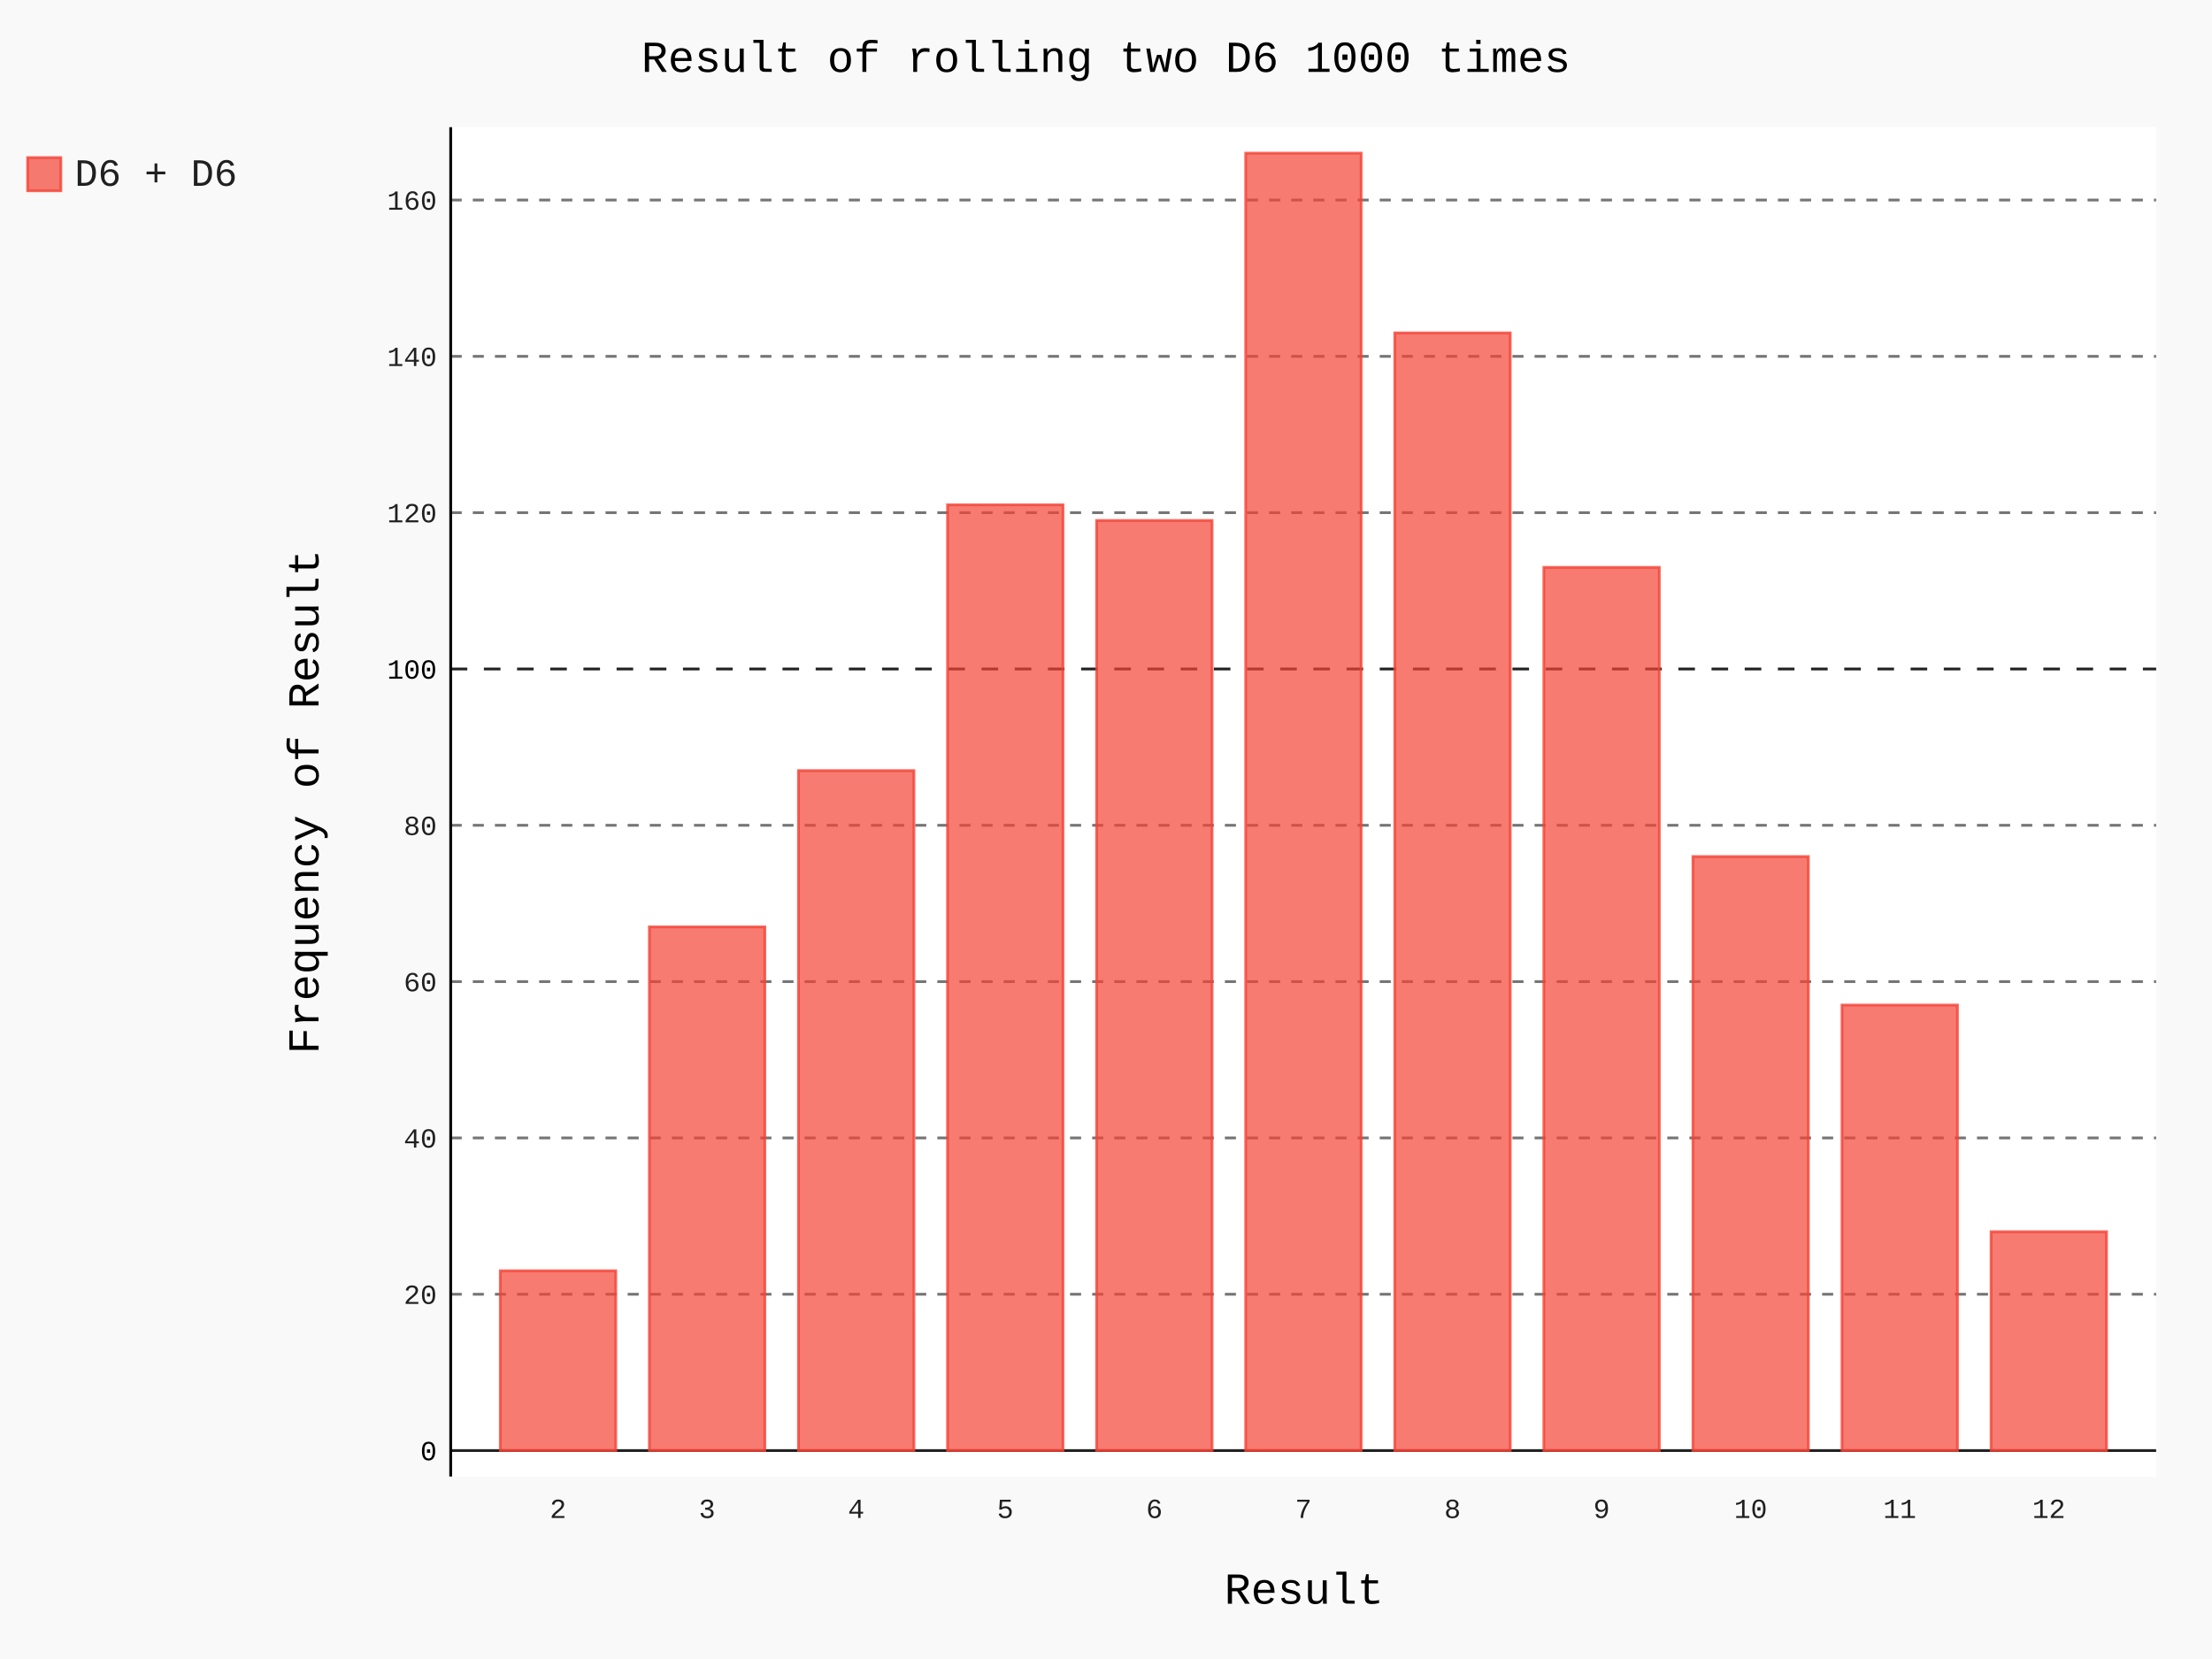
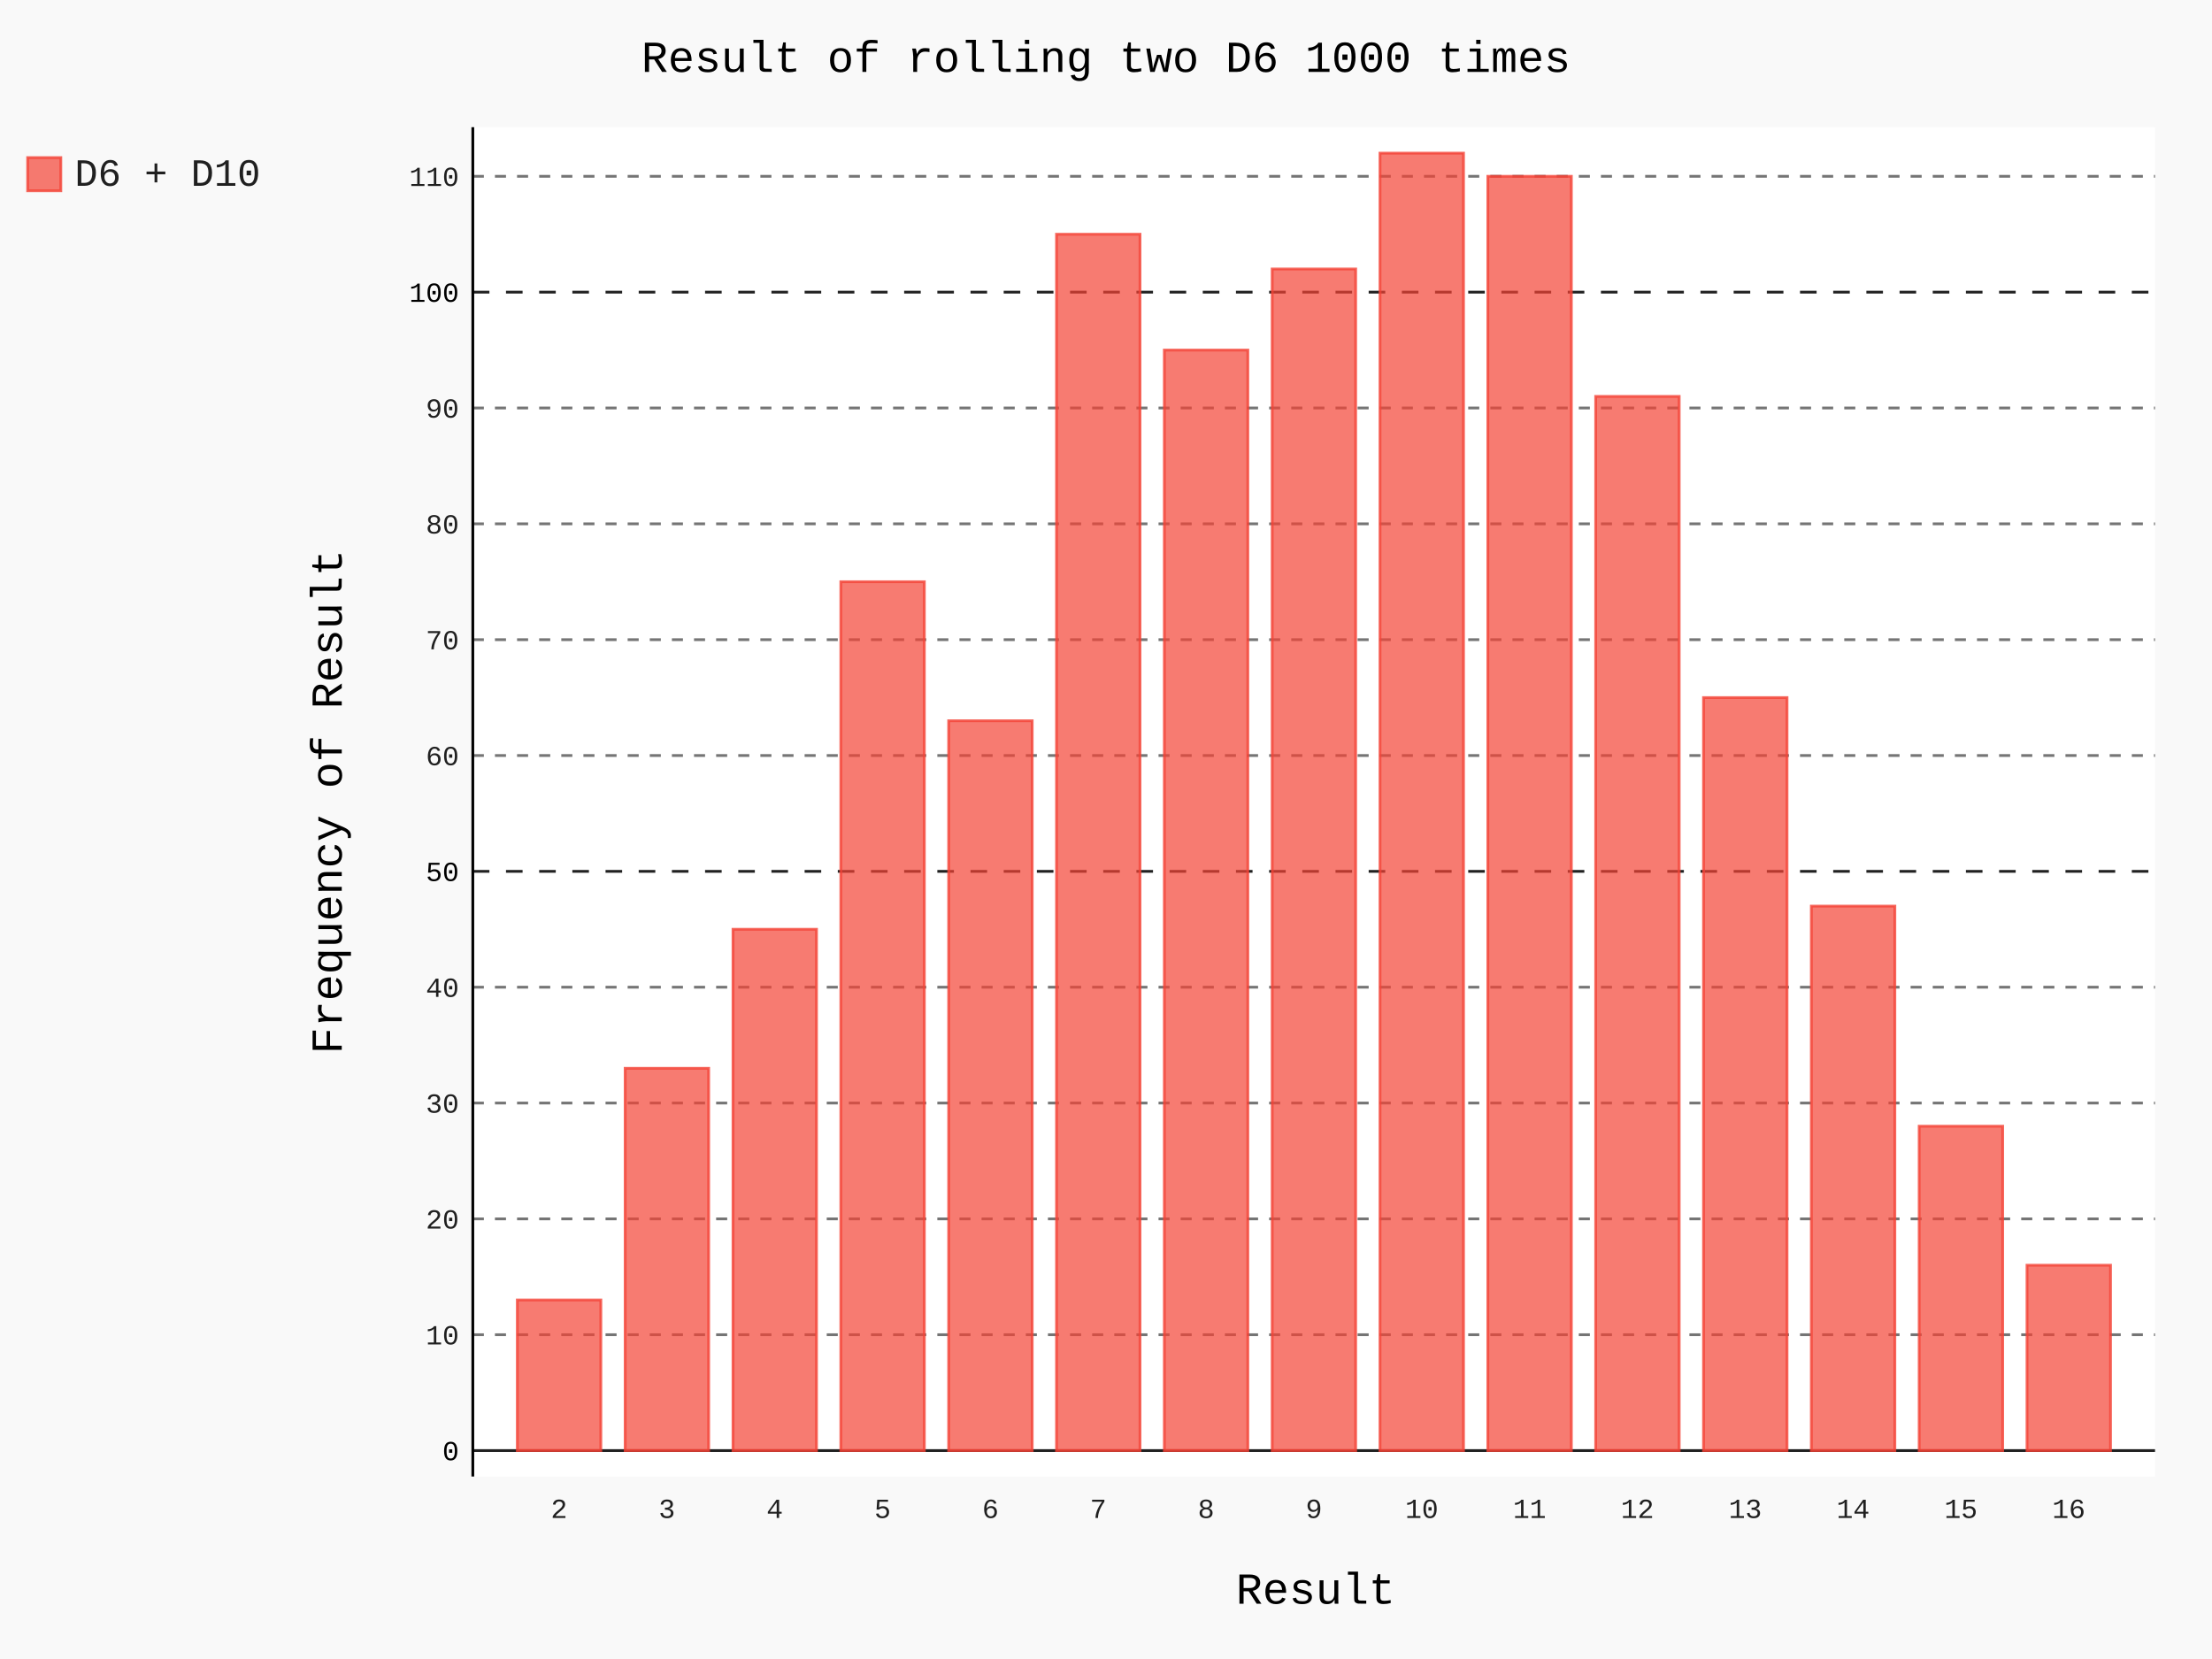
- <svg xmlns="http://www.w3.org/2000/svg" id="chart-2e24307d-dd95-40ab-b606-aae22fb96e9f" class="pygal-chart" viewBox="0 0 800 600">
+ <svg xmlns="http://www.w3.org/2000/svg" id="chart-61ba33ff-758a-4595-9c3a-a98936d37f20" class="pygal-chart" viewBox="0 0 800 600">
  <defs>
-     <style type="text/css">#chart-2e24307d-dd95-40ab-b606-aae22fb96e9f{-webkit-user-select:none;-webkit-font-smoothing:antialiased;font-family:Consolas,"Liberation Mono",Menlo,Courier,monospace}#chart-2e24307d-dd95-40ab-b606-aae22fb96e9f .title{font-family:Consolas,"Liberation Mono",Menlo,Courier,monospace;font-size:16px}#chart-2e24307d-dd95-40ab-b606-aae22fb96e9f .legends .legend text{font-family:Consolas,"Liberation Mono",Menlo,Courier,monospace;font-size:14px}#chart-2e24307d-dd95-40ab-b606-aae22fb96e9f .axis text{font-family:Consolas,"Liberation Mono",Menlo,Courier,monospace;font-size:10px}#chart-2e24307d-dd95-40ab-b606-aae22fb96e9f .axis text.major{font-family:Consolas,"Liberation Mono",Menlo,Courier,monospace;font-size:10px}#chart-2e24307d-dd95-40ab-b606-aae22fb96e9f .text-overlay text.value{font-family:Consolas,"Liberation Mono",Menlo,Courier,monospace;font-size:16px}#chart-2e24307d-dd95-40ab-b606-aae22fb96e9f .text-overlay text.label{font-family:Consolas,"Liberation Mono",Menlo,Courier,monospace;font-size:10px}#chart-2e24307d-dd95-40ab-b606-aae22fb96e9f .tooltip{font-family:Consolas,"Liberation Mono",Menlo,Courier,monospace;font-size:14px}#chart-2e24307d-dd95-40ab-b606-aae22fb96e9f text.no_data{font-family:Consolas,"Liberation Mono",Menlo,Courier,monospace;font-size:64px}
- #chart-2e24307d-dd95-40ab-b606-aae22fb96e9f{background-color:rgba(249,249,249,1)}#chart-2e24307d-dd95-40ab-b606-aae22fb96e9f path,#chart-2e24307d-dd95-40ab-b606-aae22fb96e9f line,#chart-2e24307d-dd95-40ab-b606-aae22fb96e9f rect,#chart-2e24307d-dd95-40ab-b606-aae22fb96e9f circle{-webkit-transition:150ms;-moz-transition:150ms;transition:150ms}#chart-2e24307d-dd95-40ab-b606-aae22fb96e9f .graph &gt; .background{fill:rgba(249,249,249,1)}#chart-2e24307d-dd95-40ab-b606-aae22fb96e9f .plot &gt; .background{fill:rgba(255,255,255,1)}#chart-2e24307d-dd95-40ab-b606-aae22fb96e9f .graph{fill:rgba(0,0,0,.87)}#chart-2e24307d-dd95-40ab-b606-aae22fb96e9f text.no_data{fill:rgba(0,0,0,1)}#chart-2e24307d-dd95-40ab-b606-aae22fb96e9f .title{fill:rgba(0,0,0,1)}#chart-2e24307d-dd95-40ab-b606-aae22fb96e9f .legends .legend text{fill:rgba(0,0,0,.87)}#chart-2e24307d-dd95-40ab-b606-aae22fb96e9f .legends .legend:hover text{fill:rgba(0,0,0,1)}#chart-2e24307d-dd95-40ab-b606-aae22fb96e9f .axis .line{stroke:rgba(0,0,0,1)}#chart-2e24307d-dd95-40ab-b606-aae22fb96e9f .axis .guide.line{stroke:rgba(0,0,0,.54)}#chart-2e24307d-dd95-40ab-b606-aae22fb96e9f .axis .major.line{stroke:rgba(0,0,0,.87)}#chart-2e24307d-dd95-40ab-b606-aae22fb96e9f .axis text.major{fill:rgba(0,0,0,1)}#chart-2e24307d-dd95-40ab-b606-aae22fb96e9f .axis.y .guides:hover .guide.line,#chart-2e24307d-dd95-40ab-b606-aae22fb96e9f .line-graph .axis.x .guides:hover .guide.line,#chart-2e24307d-dd95-40ab-b606-aae22fb96e9f .stackedline-graph .axis.x .guides:hover .guide.line,#chart-2e24307d-dd95-40ab-b606-aae22fb96e9f .xy-graph .axis.x .guides:hover .guide.line{stroke:rgba(0,0,0,1)}#chart-2e24307d-dd95-40ab-b606-aae22fb96e9f .axis .guides:hover text{fill:rgba(0,0,0,1)}#chart-2e24307d-dd95-40ab-b606-aae22fb96e9f .reactive{fill-opacity:.7;stroke-opacity:.8}#chart-2e24307d-dd95-40ab-b606-aae22fb96e9f .ci{stroke:rgba(0,0,0,.87)}#chart-2e24307d-dd95-40ab-b606-aae22fb96e9f .reactive.active,#chart-2e24307d-dd95-40ab-b606-aae22fb96e9f .active .reactive{fill-opacity:.8;stroke-opacity:.9;stroke-width:4}#chart-2e24307d-dd95-40ab-b606-aae22fb96e9f .ci .reactive.active{stroke-width:1.5}#chart-2e24307d-dd95-40ab-b606-aae22fb96e9f .series text{fill:rgba(0,0,0,1)}#chart-2e24307d-dd95-40ab-b606-aae22fb96e9f .tooltip rect{fill:rgba(255,255,255,1);stroke:rgba(0,0,0,1);-webkit-transition:opacity 150ms;-moz-transition:opacity 150ms;transition:opacity 150ms}#chart-2e24307d-dd95-40ab-b606-aae22fb96e9f .tooltip .label{fill:rgba(0,0,0,.87)}#chart-2e24307d-dd95-40ab-b606-aae22fb96e9f .tooltip .label{fill:rgba(0,0,0,.87)}#chart-2e24307d-dd95-40ab-b606-aae22fb96e9f .tooltip .legend{font-size:.8em;fill:rgba(0,0,0,.54)}#chart-2e24307d-dd95-40ab-b606-aae22fb96e9f .tooltip .x_label{font-size:.6em;fill:rgba(0,0,0,1)}#chart-2e24307d-dd95-40ab-b606-aae22fb96e9f .tooltip .xlink{font-size:.5em;text-decoration:underline}#chart-2e24307d-dd95-40ab-b606-aae22fb96e9f .tooltip .value{font-size:1.5em}#chart-2e24307d-dd95-40ab-b606-aae22fb96e9f .bound{font-size:.5em}#chart-2e24307d-dd95-40ab-b606-aae22fb96e9f .max-value{font-size:.75em;fill:rgba(0,0,0,.54)}#chart-2e24307d-dd95-40ab-b606-aae22fb96e9f .map-element{fill:rgba(255,255,255,1);stroke:rgba(0,0,0,.54) !important}#chart-2e24307d-dd95-40ab-b606-aae22fb96e9f .map-element .reactive{fill-opacity:inherit;stroke-opacity:inherit}#chart-2e24307d-dd95-40ab-b606-aae22fb96e9f .color-0,#chart-2e24307d-dd95-40ab-b606-aae22fb96e9f .color-0 a:visited{stroke:#F44336;fill:#F44336}#chart-2e24307d-dd95-40ab-b606-aae22fb96e9f .text-overlay .color-0 text{fill:black}
- #chart-2e24307d-dd95-40ab-b606-aae22fb96e9f text.no_data{text-anchor:middle}#chart-2e24307d-dd95-40ab-b606-aae22fb96e9f .guide.line{fill:none}#chart-2e24307d-dd95-40ab-b606-aae22fb96e9f .centered{text-anchor:middle}#chart-2e24307d-dd95-40ab-b606-aae22fb96e9f .title{text-anchor:middle}#chart-2e24307d-dd95-40ab-b606-aae22fb96e9f .legends .legend text{fill-opacity:1}#chart-2e24307d-dd95-40ab-b606-aae22fb96e9f .axis.x text{text-anchor:middle}#chart-2e24307d-dd95-40ab-b606-aae22fb96e9f .axis.x:not(.web) text[transform]{text-anchor:start}#chart-2e24307d-dd95-40ab-b606-aae22fb96e9f .axis.x:not(.web) text[transform].backwards{text-anchor:end}#chart-2e24307d-dd95-40ab-b606-aae22fb96e9f .axis.y text{text-anchor:end}#chart-2e24307d-dd95-40ab-b606-aae22fb96e9f .axis.y text[transform].backwards{text-anchor:start}#chart-2e24307d-dd95-40ab-b606-aae22fb96e9f .axis.y2 text{text-anchor:start}#chart-2e24307d-dd95-40ab-b606-aae22fb96e9f .axis.y2 text[transform].backwards{text-anchor:end}#chart-2e24307d-dd95-40ab-b606-aae22fb96e9f .axis .guide.line{stroke-dasharray:4,4}#chart-2e24307d-dd95-40ab-b606-aae22fb96e9f .axis .major.guide.line{stroke-dasharray:6,6}#chart-2e24307d-dd95-40ab-b606-aae22fb96e9f .horizontal .axis.y .guide.line,#chart-2e24307d-dd95-40ab-b606-aae22fb96e9f .horizontal .axis.y2 .guide.line,#chart-2e24307d-dd95-40ab-b606-aae22fb96e9f .vertical .axis.x .guide.line{opacity:0}#chart-2e24307d-dd95-40ab-b606-aae22fb96e9f .horizontal .axis.always_show .guide.line,#chart-2e24307d-dd95-40ab-b606-aae22fb96e9f .vertical .axis.always_show .guide.line{opacity:1 !important}#chart-2e24307d-dd95-40ab-b606-aae22fb96e9f .axis.y .guides:hover .guide.line,#chart-2e24307d-dd95-40ab-b606-aae22fb96e9f .axis.y2 .guides:hover .guide.line,#chart-2e24307d-dd95-40ab-b606-aae22fb96e9f .axis.x .guides:hover .guide.line{opacity:1}#chart-2e24307d-dd95-40ab-b606-aae22fb96e9f .axis .guides:hover text{opacity:1}#chart-2e24307d-dd95-40ab-b606-aae22fb96e9f .nofill{fill:none}#chart-2e24307d-dd95-40ab-b606-aae22fb96e9f .subtle-fill{fill-opacity:.2}#chart-2e24307d-dd95-40ab-b606-aae22fb96e9f .dot{stroke-width:1px;fill-opacity:1}#chart-2e24307d-dd95-40ab-b606-aae22fb96e9f .dot.active{stroke-width:5px}#chart-2e24307d-dd95-40ab-b606-aae22fb96e9f .dot.negative{fill:transparent}#chart-2e24307d-dd95-40ab-b606-aae22fb96e9f text,#chart-2e24307d-dd95-40ab-b606-aae22fb96e9f tspan{stroke:none !important}#chart-2e24307d-dd95-40ab-b606-aae22fb96e9f .series text.active{opacity:1}#chart-2e24307d-dd95-40ab-b606-aae22fb96e9f .tooltip rect{fill-opacity:.95;stroke-width:.5}#chart-2e24307d-dd95-40ab-b606-aae22fb96e9f .tooltip text{fill-opacity:1}#chart-2e24307d-dd95-40ab-b606-aae22fb96e9f .showable{visibility:hidden}#chart-2e24307d-dd95-40ab-b606-aae22fb96e9f .showable.shown{visibility:visible}#chart-2e24307d-dd95-40ab-b606-aae22fb96e9f .gauge-background{fill:rgba(229,229,229,1);stroke:none}#chart-2e24307d-dd95-40ab-b606-aae22fb96e9f .bg-lines{stroke:rgba(249,249,249,1);stroke-width:2px}</style>
+     <style type="text/css">#chart-61ba33ff-758a-4595-9c3a-a98936d37f20{-webkit-user-select:none;-webkit-font-smoothing:antialiased;font-family:Consolas,"Liberation Mono",Menlo,Courier,monospace}#chart-61ba33ff-758a-4595-9c3a-a98936d37f20 .title{font-family:Consolas,"Liberation Mono",Menlo,Courier,monospace;font-size:16px}#chart-61ba33ff-758a-4595-9c3a-a98936d37f20 .legends .legend text{font-family:Consolas,"Liberation Mono",Menlo,Courier,monospace;font-size:14px}#chart-61ba33ff-758a-4595-9c3a-a98936d37f20 .axis text{font-family:Consolas,"Liberation Mono",Menlo,Courier,monospace;font-size:10px}#chart-61ba33ff-758a-4595-9c3a-a98936d37f20 .axis text.major{font-family:Consolas,"Liberation Mono",Menlo,Courier,monospace;font-size:10px}#chart-61ba33ff-758a-4595-9c3a-a98936d37f20 .text-overlay text.value{font-family:Consolas,"Liberation Mono",Menlo,Courier,monospace;font-size:16px}#chart-61ba33ff-758a-4595-9c3a-a98936d37f20 .text-overlay text.label{font-family:Consolas,"Liberation Mono",Menlo,Courier,monospace;font-size:10px}#chart-61ba33ff-758a-4595-9c3a-a98936d37f20 .tooltip{font-family:Consolas,"Liberation Mono",Menlo,Courier,monospace;font-size:14px}#chart-61ba33ff-758a-4595-9c3a-a98936d37f20 text.no_data{font-family:Consolas,"Liberation Mono",Menlo,Courier,monospace;font-size:64px}
+ #chart-61ba33ff-758a-4595-9c3a-a98936d37f20{background-color:rgba(249,249,249,1)}#chart-61ba33ff-758a-4595-9c3a-a98936d37f20 path,#chart-61ba33ff-758a-4595-9c3a-a98936d37f20 line,#chart-61ba33ff-758a-4595-9c3a-a98936d37f20 rect,#chart-61ba33ff-758a-4595-9c3a-a98936d37f20 circle{-webkit-transition:150ms;-moz-transition:150ms;transition:150ms}#chart-61ba33ff-758a-4595-9c3a-a98936d37f20 .graph &gt; .background{fill:rgba(249,249,249,1)}#chart-61ba33ff-758a-4595-9c3a-a98936d37f20 .plot &gt; .background{fill:rgba(255,255,255,1)}#chart-61ba33ff-758a-4595-9c3a-a98936d37f20 .graph{fill:rgba(0,0,0,.87)}#chart-61ba33ff-758a-4595-9c3a-a98936d37f20 text.no_data{fill:rgba(0,0,0,1)}#chart-61ba33ff-758a-4595-9c3a-a98936d37f20 .title{fill:rgba(0,0,0,1)}#chart-61ba33ff-758a-4595-9c3a-a98936d37f20 .legends .legend text{fill:rgba(0,0,0,.87)}#chart-61ba33ff-758a-4595-9c3a-a98936d37f20 .legends .legend:hover text{fill:rgba(0,0,0,1)}#chart-61ba33ff-758a-4595-9c3a-a98936d37f20 .axis .line{stroke:rgba(0,0,0,1)}#chart-61ba33ff-758a-4595-9c3a-a98936d37f20 .axis .guide.line{stroke:rgba(0,0,0,.54)}#chart-61ba33ff-758a-4595-9c3a-a98936d37f20 .axis .major.line{stroke:rgba(0,0,0,.87)}#chart-61ba33ff-758a-4595-9c3a-a98936d37f20 .axis text.major{fill:rgba(0,0,0,1)}#chart-61ba33ff-758a-4595-9c3a-a98936d37f20 .axis.y .guides:hover .guide.line,#chart-61ba33ff-758a-4595-9c3a-a98936d37f20 .line-graph .axis.x .guides:hover .guide.line,#chart-61ba33ff-758a-4595-9c3a-a98936d37f20 .stackedline-graph .axis.x .guides:hover .guide.line,#chart-61ba33ff-758a-4595-9c3a-a98936d37f20 .xy-graph .axis.x .guides:hover .guide.line{stroke:rgba(0,0,0,1)}#chart-61ba33ff-758a-4595-9c3a-a98936d37f20 .axis .guides:hover text{fill:rgba(0,0,0,1)}#chart-61ba33ff-758a-4595-9c3a-a98936d37f20 .reactive{fill-opacity:.7;stroke-opacity:.8}#chart-61ba33ff-758a-4595-9c3a-a98936d37f20 .ci{stroke:rgba(0,0,0,.87)}#chart-61ba33ff-758a-4595-9c3a-a98936d37f20 .reactive.active,#chart-61ba33ff-758a-4595-9c3a-a98936d37f20 .active .reactive{fill-opacity:.8;stroke-opacity:.9;stroke-width:4}#chart-61ba33ff-758a-4595-9c3a-a98936d37f20 .ci .reactive.active{stroke-width:1.5}#chart-61ba33ff-758a-4595-9c3a-a98936d37f20 .series text{fill:rgba(0,0,0,1)}#chart-61ba33ff-758a-4595-9c3a-a98936d37f20 .tooltip rect{fill:rgba(255,255,255,1);stroke:rgba(0,0,0,1);-webkit-transition:opacity 150ms;-moz-transition:opacity 150ms;transition:opacity 150ms}#chart-61ba33ff-758a-4595-9c3a-a98936d37f20 .tooltip .label{fill:rgba(0,0,0,.87)}#chart-61ba33ff-758a-4595-9c3a-a98936d37f20 .tooltip .label{fill:rgba(0,0,0,.87)}#chart-61ba33ff-758a-4595-9c3a-a98936d37f20 .tooltip .legend{font-size:.8em;fill:rgba(0,0,0,.54)}#chart-61ba33ff-758a-4595-9c3a-a98936d37f20 .tooltip .x_label{font-size:.6em;fill:rgba(0,0,0,1)}#chart-61ba33ff-758a-4595-9c3a-a98936d37f20 .tooltip .xlink{font-size:.5em;text-decoration:underline}#chart-61ba33ff-758a-4595-9c3a-a98936d37f20 .tooltip .value{font-size:1.5em}#chart-61ba33ff-758a-4595-9c3a-a98936d37f20 .bound{font-size:.5em}#chart-61ba33ff-758a-4595-9c3a-a98936d37f20 .max-value{font-size:.75em;fill:rgba(0,0,0,.54)}#chart-61ba33ff-758a-4595-9c3a-a98936d37f20 .map-element{fill:rgba(255,255,255,1);stroke:rgba(0,0,0,.54) !important}#chart-61ba33ff-758a-4595-9c3a-a98936d37f20 .map-element .reactive{fill-opacity:inherit;stroke-opacity:inherit}#chart-61ba33ff-758a-4595-9c3a-a98936d37f20 .color-0,#chart-61ba33ff-758a-4595-9c3a-a98936d37f20 .color-0 a:visited{stroke:#F44336;fill:#F44336}#chart-61ba33ff-758a-4595-9c3a-a98936d37f20 .text-overlay .color-0 text{fill:black}
+ #chart-61ba33ff-758a-4595-9c3a-a98936d37f20 text.no_data{text-anchor:middle}#chart-61ba33ff-758a-4595-9c3a-a98936d37f20 .guide.line{fill:none}#chart-61ba33ff-758a-4595-9c3a-a98936d37f20 .centered{text-anchor:middle}#chart-61ba33ff-758a-4595-9c3a-a98936d37f20 .title{text-anchor:middle}#chart-61ba33ff-758a-4595-9c3a-a98936d37f20 .legends .legend text{fill-opacity:1}#chart-61ba33ff-758a-4595-9c3a-a98936d37f20 .axis.x text{text-anchor:middle}#chart-61ba33ff-758a-4595-9c3a-a98936d37f20 .axis.x:not(.web) text[transform]{text-anchor:start}#chart-61ba33ff-758a-4595-9c3a-a98936d37f20 .axis.x:not(.web) text[transform].backwards{text-anchor:end}#chart-61ba33ff-758a-4595-9c3a-a98936d37f20 .axis.y text{text-anchor:end}#chart-61ba33ff-758a-4595-9c3a-a98936d37f20 .axis.y text[transform].backwards{text-anchor:start}#chart-61ba33ff-758a-4595-9c3a-a98936d37f20 .axis.y2 text{text-anchor:start}#chart-61ba33ff-758a-4595-9c3a-a98936d37f20 .axis.y2 text[transform].backwards{text-anchor:end}#chart-61ba33ff-758a-4595-9c3a-a98936d37f20 .axis .guide.line{stroke-dasharray:4,4}#chart-61ba33ff-758a-4595-9c3a-a98936d37f20 .axis .major.guide.line{stroke-dasharray:6,6}#chart-61ba33ff-758a-4595-9c3a-a98936d37f20 .horizontal .axis.y .guide.line,#chart-61ba33ff-758a-4595-9c3a-a98936d37f20 .horizontal .axis.y2 .guide.line,#chart-61ba33ff-758a-4595-9c3a-a98936d37f20 .vertical .axis.x .guide.line{opacity:0}#chart-61ba33ff-758a-4595-9c3a-a98936d37f20 .horizontal .axis.always_show .guide.line,#chart-61ba33ff-758a-4595-9c3a-a98936d37f20 .vertical .axis.always_show .guide.line{opacity:1 !important}#chart-61ba33ff-758a-4595-9c3a-a98936d37f20 .axis.y .guides:hover .guide.line,#chart-61ba33ff-758a-4595-9c3a-a98936d37f20 .axis.y2 .guides:hover .guide.line,#chart-61ba33ff-758a-4595-9c3a-a98936d37f20 .axis.x .guides:hover .guide.line{opacity:1}#chart-61ba33ff-758a-4595-9c3a-a98936d37f20 .axis .guides:hover text{opacity:1}#chart-61ba33ff-758a-4595-9c3a-a98936d37f20 .nofill{fill:none}#chart-61ba33ff-758a-4595-9c3a-a98936d37f20 .subtle-fill{fill-opacity:.2}#chart-61ba33ff-758a-4595-9c3a-a98936d37f20 .dot{stroke-width:1px;fill-opacity:1}#chart-61ba33ff-758a-4595-9c3a-a98936d37f20 .dot.active{stroke-width:5px}#chart-61ba33ff-758a-4595-9c3a-a98936d37f20 .dot.negative{fill:transparent}#chart-61ba33ff-758a-4595-9c3a-a98936d37f20 text,#chart-61ba33ff-758a-4595-9c3a-a98936d37f20 tspan{stroke:none !important}#chart-61ba33ff-758a-4595-9c3a-a98936d37f20 .series text.active{opacity:1}#chart-61ba33ff-758a-4595-9c3a-a98936d37f20 .tooltip rect{fill-opacity:.95;stroke-width:.5}#chart-61ba33ff-758a-4595-9c3a-a98936d37f20 .tooltip text{fill-opacity:1}#chart-61ba33ff-758a-4595-9c3a-a98936d37f20 .showable{visibility:hidden}#chart-61ba33ff-758a-4595-9c3a-a98936d37f20 .showable.shown{visibility:visible}#chart-61ba33ff-758a-4595-9c3a-a98936d37f20 .gauge-background{fill:rgba(229,229,229,1);stroke:none}#chart-61ba33ff-758a-4595-9c3a-a98936d37f20 .bg-lines{stroke:rgba(249,249,249,1);stroke-width:2px}</style>
  </defs>
  <g class="graph bar-graph vertical">
    <rect class="background" height="600" width="800" x="0" y="0" />
-     <g class="plot" transform="translate(163, 46)">
-       <rect class="background" height="488" width="616.8" x="0" y="0" />
+     <g class="plot" transform="translate(171, 46)">
+       <rect class="background" height="488" width="608.4" x="0" y="0" />
      <g class="axis y always_show">
        <g class="guides">
-           <path class="axis major line" d="M0 478.615 h616.8" />
+           <path class="axis major line" d="M0 478.615 h608.4" />
          <text class="major" x="-5" y="482.115">0</text>
        </g>
        <g class="guides">
-           <path class="guide line" d="M0 422.082 h616.8" />
-           <text class="" x="-5" y="425.582">20</text>
+           <path class="guide line" d="M0 436.72 h608.4" />
+           <text class="" x="-5" y="440.22">10</text>
        </g>
        <g class="guides">
-           <path class="guide line" d="M0 365.548 h616.8" />
-           <text class="" x="-5" y="369.048">40</text>
+           <path class="guide line" d="M0 394.824 h608.4" />
+           <text class="" x="-5" y="398.324">20</text>
        </g>
        <g class="guides">
-           <path class="guide line" d="M0 309.014 h616.8" />
-           <text class="" x="-5" y="312.514">60</text>
+           <path class="guide line" d="M0 352.929 h608.4" />
+           <text class="" x="-5" y="356.429">30</text>
        </g>
        <g class="guides">
-           <path class="guide line" d="M0 252.48 h616.8" />
-           <text class="" x="-5" y="255.98">80</text>
+           <path class="guide line" d="M0 311.033 h608.4" />
+           <text class="" x="-5" y="314.533">40</text>
        </g>
        <g class="guides">
-           <path class="major guide line" d="M0 195.946 h616.8" />
-           <text class="major" x="-5" y="199.446">100</text>
+           <path class="major guide line" d="M0 269.137 h608.4" />
+           <text class="major" x="-5" y="272.637">50</text>
        </g>
        <g class="guides">
-           <path class="guide line" d="M0 139.412 h616.8" />
-           <text class="" x="-5" y="142.912">120</text>
+           <path class="guide line" d="M0 227.242 h608.4" />
+           <text class="" x="-5" y="230.742">60</text>
        </g>
        <g class="guides">
-           <path class="guide line" d="M0 82.879 h616.8" />
-           <text class="" x="-5" y="86.379">140</text>
+           <path class="guide line" d="M0 185.346 h608.4" />
+           <text class="" x="-5" y="188.846">70</text>
        </g>
        <g class="guides">
-           <path class="guide line" d="M0 26.345 h616.8" />
-           <text class="" x="-5" y="29.845">160</text>
+           <path class="guide line" d="M0 143.451 h608.4" />
+           <text class="" x="-5" y="146.951">80</text>
+         </g>
+         <g class="guides">
+           <path class="guide line" d="M0 101.555 h608.4" />
+           <text class="" x="-5" y="105.055">90</text>
+         </g>
+         <g class="guides">
+           <path class="major guide line" d="M0 59.659 h608.4" />
+           <text class="major" x="-5" y="63.159">100</text>
+         </g>
+         <g class="guides">
+           <path class="guide line" d="M0 17.764 h608.4" />
+           <text class="" x="-5" y="21.264">110</text>
        </g>
      </g>
      <g class="axis x">
        <path class="line" d="M0 0 v488" />
        <g class="guides">
-           <path class="guide line" d="M38.82 0 v488" />
-           <text class="" x="38.82" y="503.0">2</text>
+           <path class="guide line" d="M31.2 0 v488" />
+           <text class="" x="31.2" y="503.0">2</text>
        </g>
        <g class="guides">
-           <path class="guide line" d="M92.736 0 v488" />
-           <text class="" x="92.736" y="503.0">3</text>
+           <path class="guide line" d="M70.2 0 v488" />
+           <text class="" x="70.2" y="503.0">3</text>
        </g>
        <g class="guides">
-           <path class="guide line" d="M146.652 0 v488" />
-           <text class="" x="146.652" y="503.0">4</text>
+           <path class="guide line" d="M109.2 0 v488" />
+           <text class="" x="109.2" y="503.0">4</text>
        </g>
        <g class="guides">
-           <path class="guide line" d="M200.568 0 v488" />
-           <text class="" x="200.568" y="503.0">5</text>
+           <path class="guide line" d="M148.2 0 v488" />
+           <text class="" x="148.2" y="503.0">5</text>
        </g>
        <g class="guides">
-           <path class="guide line" d="M254.484 0 v488" />
-           <text class="" x="254.484" y="503.0">6</text>
+           <path class="guide line" d="M187.2 0 v488" />
+           <text class="" x="187.2" y="503.0">6</text>
        </g>
        <g class="guides">
-           <path class="guide line" d="M308.4 0 v488" />
-           <text class="" x="308.4" y="503.0">7</text>
+           <path class="guide line" d="M226.2 0 v488" />
+           <text class="" x="226.2" y="503.0">7</text>
        </g>
        <g class="guides">
-           <path class="guide line" d="M362.316 0 v488" />
-           <text class="" x="362.316" y="503.0">8</text>
+           <path class="guide line" d="M265.2 0 v488" />
+           <text class="" x="265.2" y="503.0">8</text>
        </g>
        <g class="guides">
-           <path class="guide line" d="M416.232 0 v488" />
-           <text class="" x="416.232" y="503.0">9</text>
+           <path class="guide line" d="M304.2 0 v488" />
+           <text class="" x="304.2" y="503.0">9</text>
        </g>
        <g class="guides">
-           <path class="guide line" d="M470.148 0 v488" />
-           <text class="" x="470.148" y="503.0">10</text>
+           <path class="guide line" d="M343.2 0 v488" />
+           <text class="" x="343.2" y="503.0">10</text>
        </g>
        <g class="guides">
-           <path class="guide line" d="M524.064 0 v488" />
-           <text class="" x="524.064" y="503.0">11</text>
+           <path class="guide line" d="M382.2 0 v488" />
+           <text class="" x="382.2" y="503.0">11</text>
        </g>
        <g class="guides">
-           <path class="guide line" d="M577.98 0 v488" />
-           <text class="" x="577.98" y="503.0">12</text>
+           <path class="guide line" d="M421.2 0 v488" />
+           <text class="" x="421.2" y="503.0">12</text>
+         </g>
+         <g class="guides">
+           <path class="guide line" d="M460.2 0 v488" />
+           <text class="" x="460.2" y="503.0">13</text>
+         </g>
+         <g class="guides">
+           <path class="guide line" d="M499.2 0 v488" />
+           <text class="" x="499.2" y="503.0">14</text>
+         </g>
+         <g class="guides">
+           <path class="guide line" d="M538.2 0 v488" />
+           <text class="" x="538.2" y="503.0">15</text>
+         </g>
+         <g class="guides">
+           <path class="guide line" d="M577.2 0 v488" />
+           <text class="" x="577.2" y="503.0">16</text>
        </g>
      </g>
      <g class="series serie-0 color-0">
        <g class="bars">
          <g class="bar">
-             <rect class="rect reactive tooltip-trigger" height="65.014" rx="0" ry="0" width="41.753" x="17.943" y="413.601" />
+             <rect class="rect reactive tooltip-trigger" height="54.464" rx="0" ry="0" width="30.202" x="16.099" y="424.151" />
          </g>
          <g class="bar">
-             <rect class="rect reactive tooltip-trigger" height="189.388" rx="0" ry="0" width="41.753" x="71.859" y="289.227" />
+             <rect class="rect reactive tooltip-trigger" height="138.255" rx="0" ry="0" width="30.202" x="55.099" y="340.36" />
          </g>
          <g class="bar">
-             <rect class="rect reactive tooltip-trigger" height="245.922" rx="0" ry="0" width="41.753" x="125.775" y="232.693" />
+             <rect class="rect reactive tooltip-trigger" height="188.53" rx="0" ry="0" width="30.202" x="94.099" y="290.085" />
          </g>
          <g class="bar">
-             <rect class="rect reactive tooltip-trigger" height="342.03" rx="0" ry="0" width="41.753" x="179.692" y="136.586" />
+             <rect class="rect reactive tooltip-trigger" height="314.217" rx="0" ry="0" width="30.202" x="133.099" y="164.398" />
          </g>
          <g class="bar">
-             <rect class="rect reactive tooltip-trigger" height="336.376" rx="0" ry="0" width="41.753" x="233.608" y="142.239" />
+             <rect class="rect reactive tooltip-trigger" height="263.942" rx="0" ry="0" width="30.202" x="172.099" y="214.673" />
          </g>
          <g class="bar">
-             <rect class="rect reactive tooltip-trigger" height="469.231" rx="0" ry="0" width="41.753" x="287.524" y="9.385" />
+             <rect class="rect reactive tooltip-trigger" height="439.904" rx="0" ry="0" width="30.202" x="211.099" y="38.712" />
          </g>
          <g class="bar">
-             <rect class="rect reactive tooltip-trigger" height="404.217" rx="0" ry="0" width="41.753" x="341.44" y="74.399" />
+             <rect class="rect reactive tooltip-trigger" height="398.008" rx="0" ry="0" width="30.202" x="250.099" y="80.607" />
          </g>
          <g class="bar">
-             <rect class="rect reactive tooltip-trigger" height="319.416" rx="0" ry="0" width="41.753" x="395.356" y="159.199" />
+             <rect class="rect reactive tooltip-trigger" height="427.335" rx="0" ry="0" width="30.202" x="289.099" y="51.28" />
          </g>
          <g class="bar">
-             <rect class="rect reactive tooltip-trigger" height="214.829" rx="0" ry="0" width="41.753" x="449.272" y="263.787" />
+             <rect class="rect reactive tooltip-trigger" height="469.231" rx="0" ry="0" width="30.202" x="328.099" y="9.385" />
          </g>
          <g class="bar">
-             <rect class="rect reactive tooltip-trigger" height="161.121" rx="0" ry="0" width="41.753" x="503.188" y="317.494" />
+             <rect class="rect reactive tooltip-trigger" height="460.852" rx="0" ry="0" width="30.202" x="367.099" y="17.764" />
          </g>
          <g class="bar">
-             <rect class="rect reactive tooltip-trigger" height="79.147" rx="0" ry="0" width="41.753" x="557.104" y="399.468" />
+             <rect class="rect reactive tooltip-trigger" height="381.25" rx="0" ry="0" width="30.202" x="406.099" y="97.365" />
+           </g>
+           <g class="bar">
+             <rect class="rect reactive tooltip-trigger" height="272.321" rx="0" ry="0" width="30.202" x="445.099" y="206.294" />
+           </g>
+           <g class="bar">
+             <rect class="rect reactive tooltip-trigger" height="196.909" rx="0" ry="0" width="30.202" x="484.099" y="281.706" />
+           </g>
+           <g class="bar">
+             <rect class="rect reactive tooltip-trigger" height="117.308" rx="0" ry="0" width="30.202" x="523.099" y="361.308" />
+           </g>
+           <g class="bar">
+             <rect class="rect reactive tooltip-trigger" height="67.033" rx="0" ry="0" width="30.202" x="562.099" y="411.582" />
          </g>
        </g>
      </g>
    </g>
    <g class="titles">
      <text class="title plot_title" x="400.0" y="26">Result of rolling two D6 1000 times</text>
-       <text class="title" x="471.6" y="580">Result</text>
-       <text class="title" x="89.2" y="316.0" transform="rotate(-90 89.2 290)">Frequency of Result</text>
+       <text class="title" x="475.8" y="580">Result</text>
+       <text class="title" x="97.6" y="316.0" transform="rotate(-90 97.6 290)">Frequency of Result</text>
    </g>
-     <g class="plot overlay" transform="translate(163, 46)">
+     <g class="plot overlay" transform="translate(171, 46)">
      <g class="series serie-0 color-0" />
    </g>
-     <g class="plot text-overlay" transform="translate(163, 46)">
+     <g class="plot text-overlay" transform="translate(171, 46)">
      <g class="series serie-0 color-0" />
    </g>
-     <g class="plot tooltip-overlay" transform="translate(163, 46)">
+     <g class="plot tooltip-overlay" transform="translate(171, 46)">
      <g class="tooltip" style="opacity: 0" transform="translate(0 0)">
        <rect class="tooltip-box" height="0" rx="0" ry="0" width="0" />
        <g class="text" />
      </g>
    </g>
    <g class="legends" transform="translate(10, 56)">
      <g class="legend reactive activate-serie" id="activate-serie-0">
        <rect class="color-0 reactive" height="12" width="12" x="0.0" y="1.0" />
-         <text x="17.0" y="11.2">D6  + D6</text>
+         <text x="17.0" y="11.2">D6  + D10</text>
      </g>
    </g>
    <g class="legends" transform="translate(790, 56)" />
  </g>
</svg>
